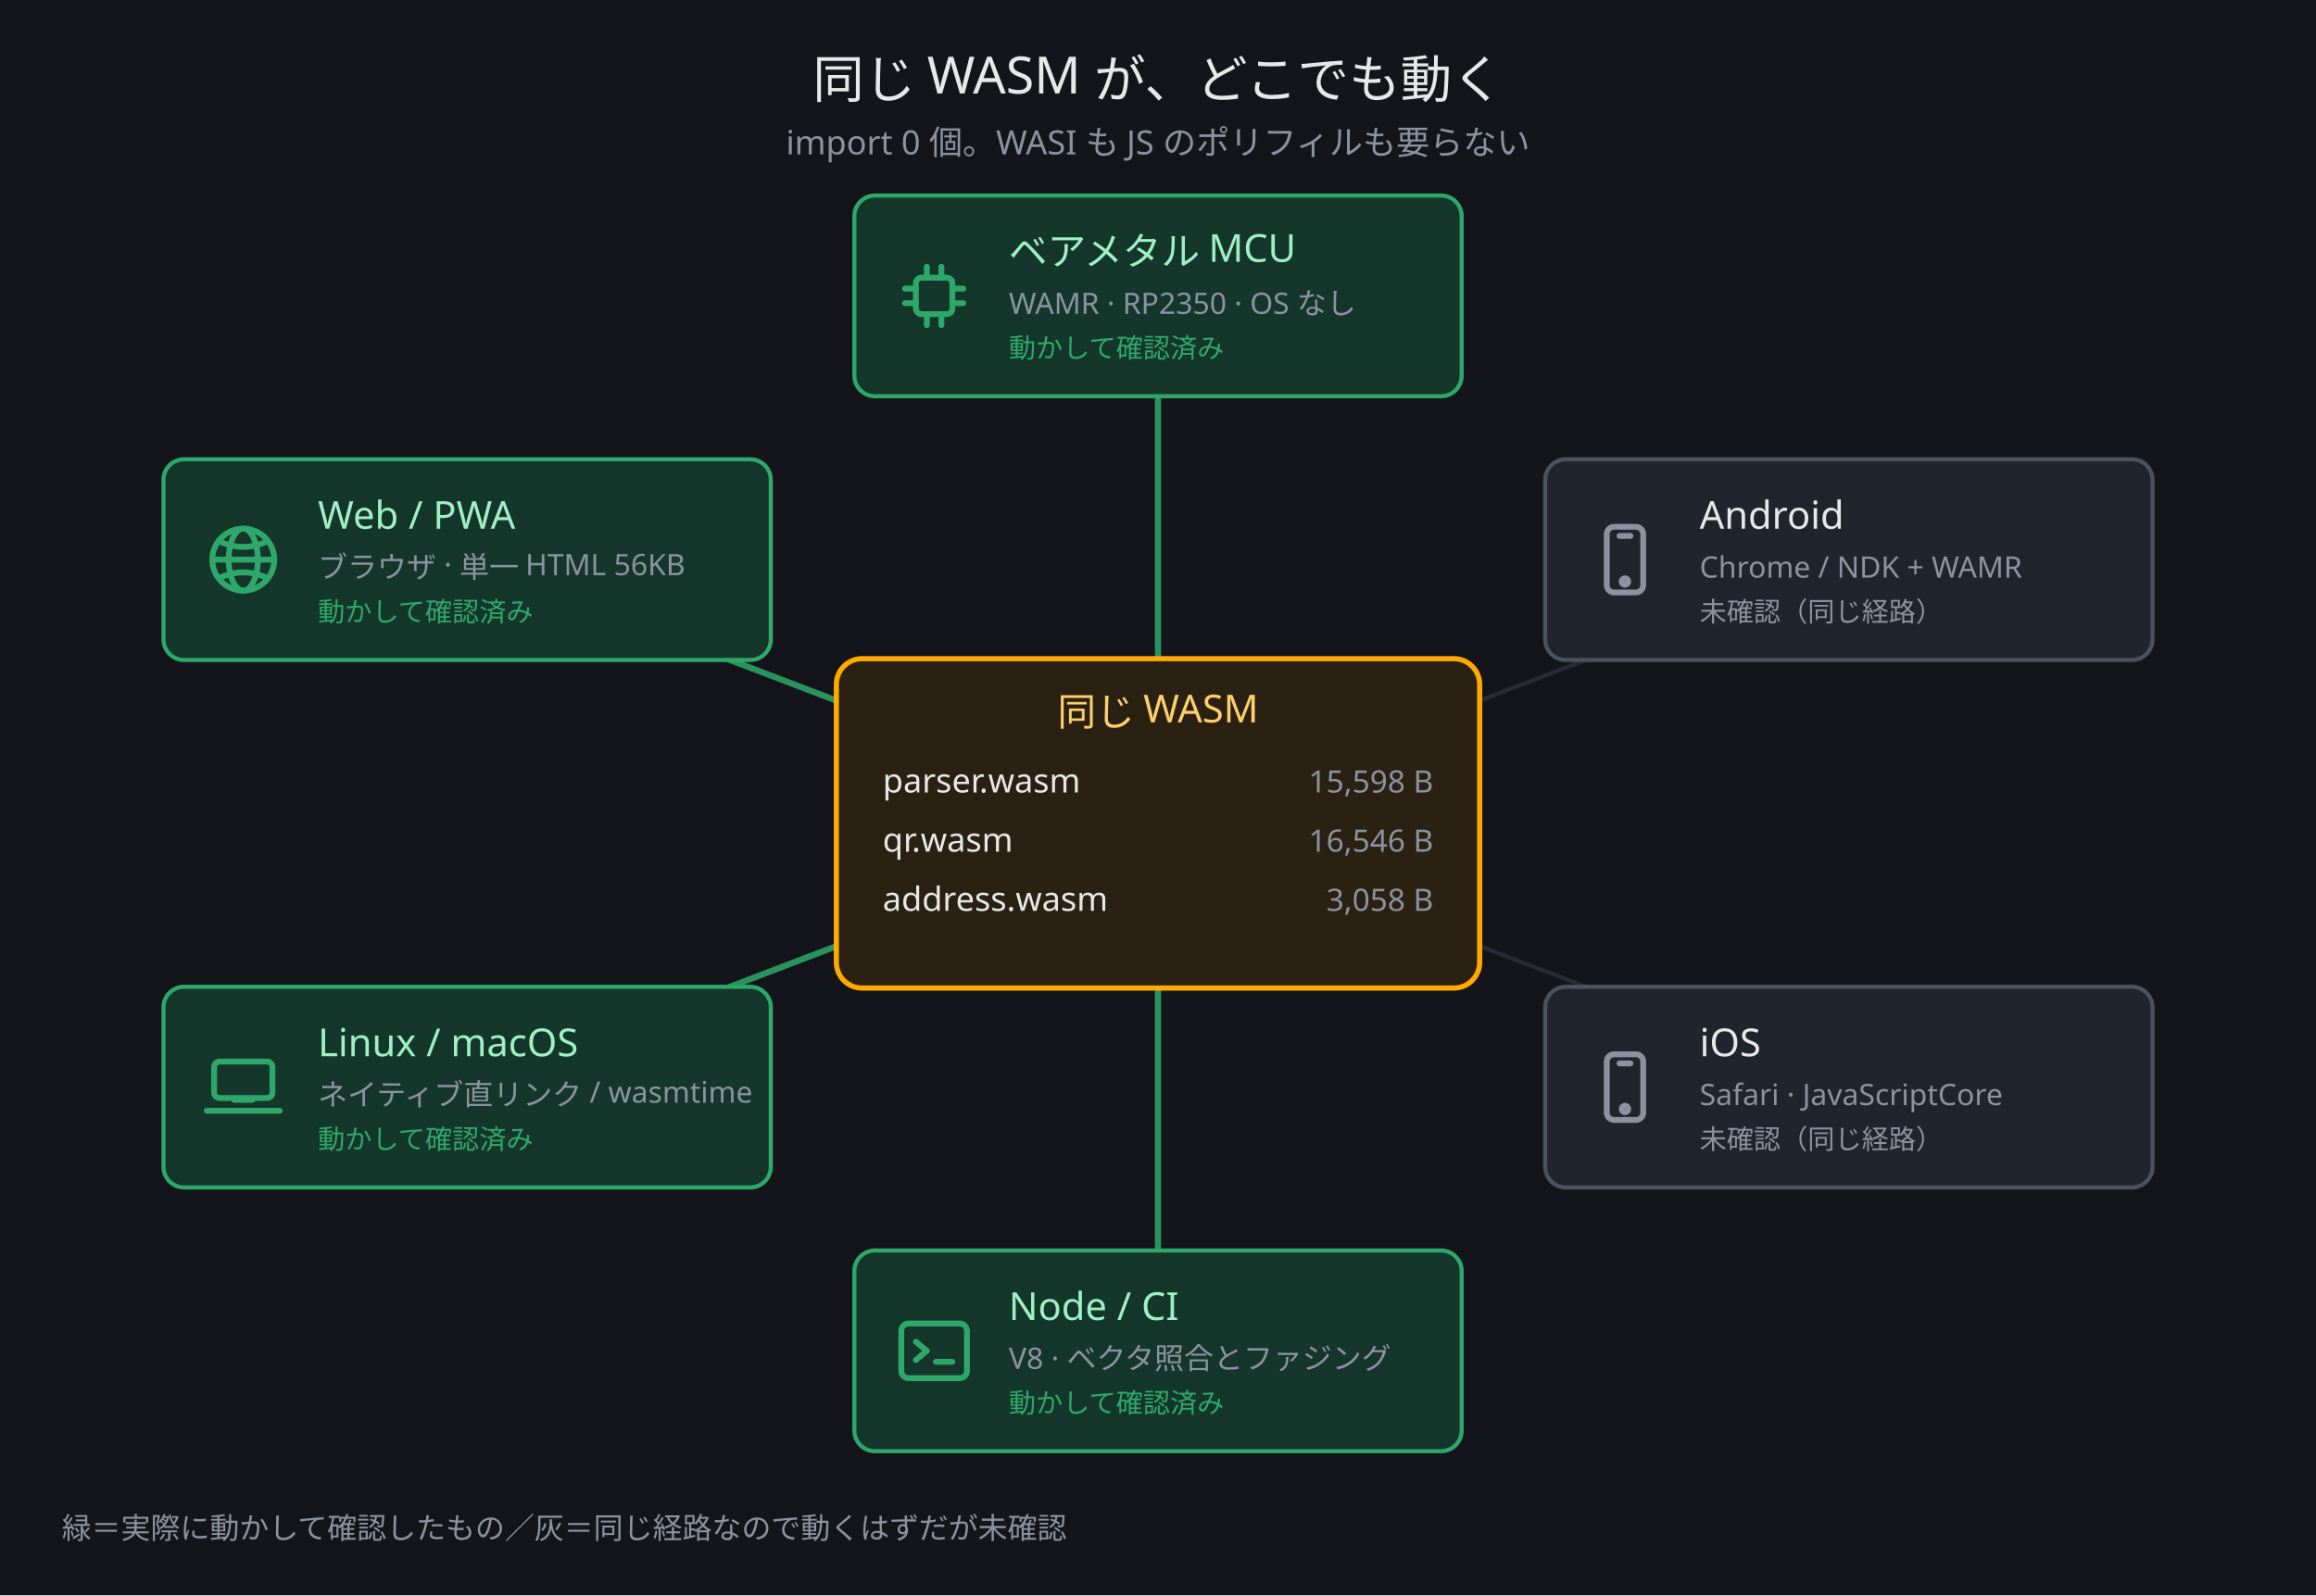
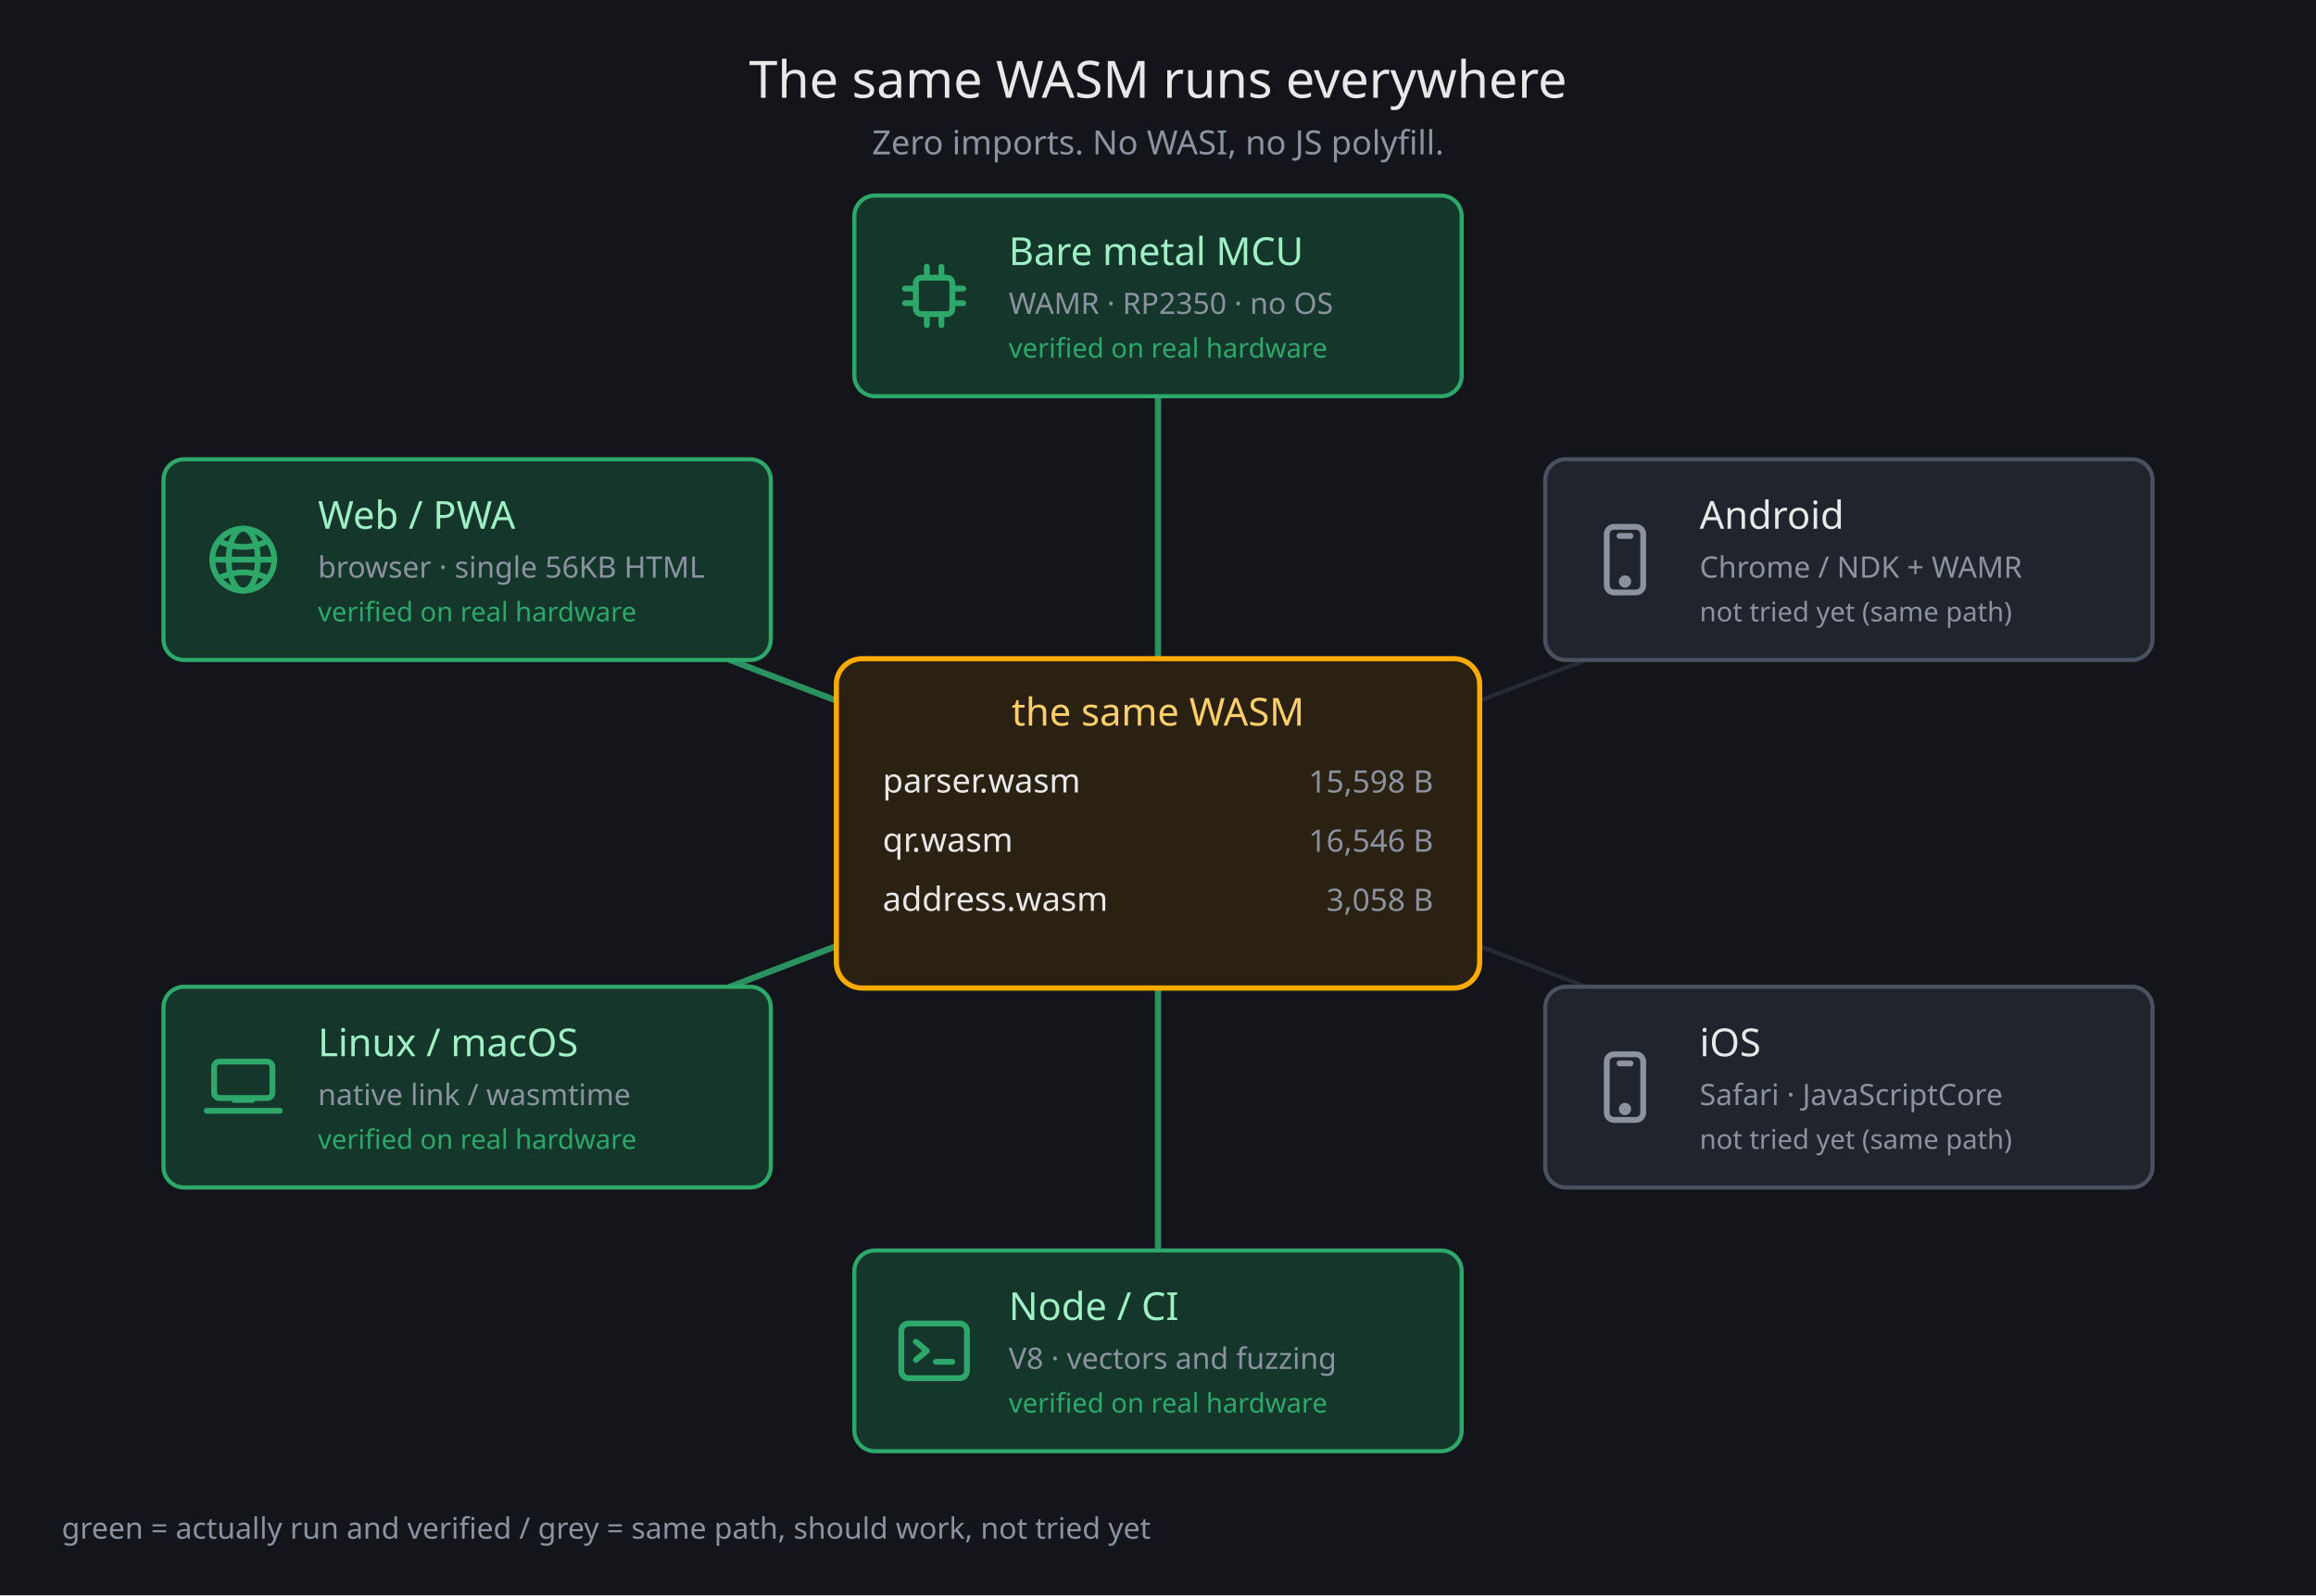
<svg xmlns="http://www.w3.org/2000/svg" width="900" height="620" viewBox="0 0 900 620" font-family="Hiragino Sans, Noto Sans JP, sans-serif">
  <rect width="900" height="620" fill="#13151a" />
-   <text x="450.0" y="38" fill="#e8e8e8" font-size="20" text-anchor="middle">同じ WASM が、どこでも動く</text>
-   <text x="450.0" y="60" fill="#8b93a1" font-size="13" text-anchor="middle">import 0 個。WASI も JS のポリフィルも要らない</text>
+   <text x="450.0" y="38" fill="#e8e8e8" font-size="20" text-anchor="middle">The same WASM runs everywhere</text>
+   <text x="450.0" y="60" fill="#8b93a1" font-size="13" text-anchor="middle">Zero imports. No WASI, no JS polyfill.</text>
  <line x1="450.0" y1="320.0" x2="450.0" y2="115.0" stroke="#2ea86a" stroke-width="2.4" opacity="0.85" />
  <line x1="450.0" y1="320.0" x2="718.468" y2="217.5" stroke="#3a404d" stroke-width="1.6" opacity="0.5" />
  <line x1="450.0" y1="320.0" x2="718.468" y2="422.5" stroke="#3a404d" stroke-width="1.6" opacity="0.5" />
  <line x1="450.0" y1="320.0" x2="450.0" y2="525.0" stroke="#2ea86a" stroke-width="2.4" opacity="0.85" />
  <line x1="450.0" y1="320.0" x2="181.532" y2="422.5" stroke="#2ea86a" stroke-width="2.4" opacity="0.85" />
  <line x1="450.0" y1="320.0" x2="181.532" y2="217.5" stroke="#2ea86a" stroke-width="2.4" opacity="0.85" />
  <rect x="325.0" y="256.0" width="250" height="128" rx="10" fill="#2a2113" stroke="#ffaa00" stroke-width="2" />
-   <text x="450.0" y="282.0" fill="#ffcf6b" font-size="15" text-anchor="middle">同じ WASM</text>
+   <text x="450.0" y="282.0" fill="#ffcf6b" font-size="15" text-anchor="middle">the same WASM</text>
  <text x="343.0" y="308.0" fill="#e8e8e8" font-size="13">parser.wasm</text>
  <text x="557.0" y="308.0" fill="#8b93a1" font-size="12" text-anchor="end">15,598 B</text>
  <text x="343.0" y="331.0" fill="#e8e8e8" font-size="13">qr.wasm</text>
  <text x="557.0" y="331.0" fill="#8b93a1" font-size="12" text-anchor="end">16,546 B</text>
  <text x="343.0" y="354.0" fill="#e8e8e8" font-size="13">address.wasm</text>
  <text x="557.0" y="354.0" fill="#8b93a1" font-size="12" text-anchor="end">3,058 B</text>
  <rect x="332.0" y="76.0" width="236" height="78" rx="8" fill="#15362a" stroke="#2ea86a" stroke-width="1.6" />
  <g transform="translate(346.0,98.0) scale(1.416667)" fill="none" stroke="#2ea86a" stroke-width="1.6" stroke-linecap="round" stroke-linejoin="round">
    <rect x="7" y="7" width="10" height="10" rx="1.5" />
    <line x1="10" y1="7" x2="10" y2="4" />
    <line x1="14" y1="7" x2="14" y2="4" />
    <line x1="10" y1="17" x2="10" y2="20" />
    <line x1="14" y1="17" x2="14" y2="20" />
    <line x1="7" y1="10" x2="4" y2="10" />
    <line x1="7" y1="14" x2="4" y2="14" />
    <line x1="17" y1="10" x2="20" y2="10" />
    <line x1="17" y1="14" x2="20" y2="14" />
  </g>
-   <text x="392.0" y="103.0" fill="#9ff0c4" font-size="15">ベアメタル MCU</text>
-   <text x="392.0" y="122.0" fill="#8b93a1" font-size="11.5">WAMR · RP2350 · OS なし</text>
-   <text x="392.0" y="139.0" fill="#2ea86a" font-size="10.5">動かして確認済み</text>
+   <text x="392.0" y="103.0" fill="#9ff0c4" font-size="15">Bare metal MCU</text>
+   <text x="392.0" y="122.0" fill="#8b93a1" font-size="11.5">WAMR · RP2350 · no OS</text>
+   <text x="392.0" y="139.0" fill="#2ea86a" font-size="10.5">verified on real hardware</text>
  <rect x="600.468" y="178.5" width="236" height="78" rx="8" fill="#20242c" stroke="#4a515f" stroke-width="1.6" />
  <g transform="translate(614.4679,200.5) scale(1.416667)" fill="none" stroke="#8b93a1" stroke-width="1.6" stroke-linecap="round" stroke-linejoin="round">
    <rect x="7" y="3" width="10" height="18" rx="2" />
    <line x1="10.5" y1="5.5" x2="13.5" y2="5.5" />
    <circle cx="12" cy="18" r="0.9" />
  </g>
  <text x="660.468" y="205.5" fill="#e8e8e8" font-size="15">Android</text>
  <text x="660.468" y="224.5" fill="#8b93a1" font-size="11.5">Chrome / NDK + WAMR</text>
-   <text x="660.468" y="241.5" fill="#8b93a1" font-size="10.5">未確認（同じ経路）</text>
+   <text x="660.468" y="241.5" fill="#8b93a1" font-size="10.5">not tried yet (same path)</text>
  <rect x="600.468" y="383.5" width="236" height="78" rx="8" fill="#20242c" stroke="#4a515f" stroke-width="1.6" />
  <g transform="translate(614.4679,405.5) scale(1.416667)" fill="none" stroke="#8b93a1" stroke-width="1.6" stroke-linecap="round" stroke-linejoin="round">
    <rect x="7" y="3" width="10" height="18" rx="2" />
    <line x1="10.5" y1="5.5" x2="13.5" y2="5.5" />
    <circle cx="12" cy="18" r="0.9" />
  </g>
  <text x="660.468" y="410.5" fill="#e8e8e8" font-size="15">iOS</text>
  <text x="660.468" y="429.5" fill="#8b93a1" font-size="11.5">Safari · JavaScriptCore</text>
-   <text x="660.468" y="446.5" fill="#8b93a1" font-size="10.5">未確認（同じ経路）</text>
+   <text x="660.468" y="446.5" fill="#8b93a1" font-size="10.5">not tried yet (same path)</text>
  <rect x="332.0" y="486.0" width="236" height="78" rx="8" fill="#15362a" stroke="#2ea86a" stroke-width="1.6" />
  <g transform="translate(346.0,508.0) scale(1.416667)" fill="none" stroke="#2ea86a" stroke-width="1.6" stroke-linecap="round" stroke-linejoin="round">
    <rect x="3" y="4.5" width="18" height="15" rx="2" />
    <path d="M7 9.5 l3 2.5 l-3 2.5" />
    <line x1="12.5" y1="15" x2="17" y2="15" />
  </g>
  <text x="392.0" y="513.0" fill="#9ff0c4" font-size="15">Node / CI</text>
-   <text x="392.0" y="532.0" fill="#8b93a1" font-size="11.5">V8 · ベクタ照合とファジング</text>
-   <text x="392.0" y="549.0" fill="#2ea86a" font-size="10.5">動かして確認済み</text>
+   <text x="392.0" y="532.0" fill="#8b93a1" font-size="11.5">V8 · vectors and fuzzing</text>
+   <text x="392.0" y="549.0" fill="#2ea86a" font-size="10.5">verified on real hardware</text>
  <rect x="63.532" y="383.5" width="236" height="78" rx="8" fill="#15362a" stroke="#2ea86a" stroke-width="1.6" />
  <g transform="translate(77.53212,405.5) scale(1.416667)" fill="none" stroke="#2ea86a" stroke-width="1.6" stroke-linecap="round" stroke-linejoin="round">
    <rect x="4" y="5" width="16" height="10" rx="1.5" />
    <path d="M2 18.5 h20" />
    <path d="M9.5 15.5 h5" />
  </g>
  <text x="123.532" y="410.5" fill="#9ff0c4" font-size="15">Linux / macOS</text>
-   <text x="123.532" y="429.5" fill="#8b93a1" font-size="11.5">ネイティブ直リンク / wasmtime</text>
-   <text x="123.532" y="446.5" fill="#2ea86a" font-size="10.5">動かして確認済み</text>
+   <text x="123.532" y="429.5" fill="#8b93a1" font-size="11.5">native link / wasmtime</text>
+   <text x="123.532" y="446.5" fill="#2ea86a" font-size="10.5">verified on real hardware</text>
  <rect x="63.532" y="178.5" width="236" height="78" rx="8" fill="#15362a" stroke="#2ea86a" stroke-width="1.6" />
  <g transform="translate(77.53212,200.5) scale(1.416667)" fill="none" stroke="#2ea86a" stroke-width="1.6" stroke-linecap="round" stroke-linejoin="round">
    <circle cx="12" cy="12" r="8.5" />
    <ellipse cx="12" cy="12" rx="4" ry="8.5" />
    <line x1="3.5" y1="12" x2="20.5" y2="12" />
    <path d="M5.5 7 Q12 10 18.5 7" />
    <path d="M5.5 17 Q12 14 18.5 17" />
  </g>
  <text x="123.532" y="205.5" fill="#9ff0c4" font-size="15">Web / PWA</text>
-   <text x="123.532" y="224.5" fill="#8b93a1" font-size="11.5">ブラウザ · 単一 HTML 56KB</text>
-   <text x="123.532" y="241.5" fill="#2ea86a" font-size="10.5">動かして確認済み</text>
-   <text x="24" y="598" fill="#8b93a1" font-size="11.5">緑＝実際に動かして確認したもの／灰＝同じ経路なので動くはずだが未確認</text>
+   <text x="123.532" y="224.5" fill="#8b93a1" font-size="11.5">browser · single 56KB HTML</text>
+   <text x="123.532" y="241.5" fill="#2ea86a" font-size="10.5">verified on real hardware</text>
+   <text x="24" y="598" fill="#8b93a1" font-size="11.5">green = actually run and verified / grey = same path, should work, not tried yet</text>
</svg>
